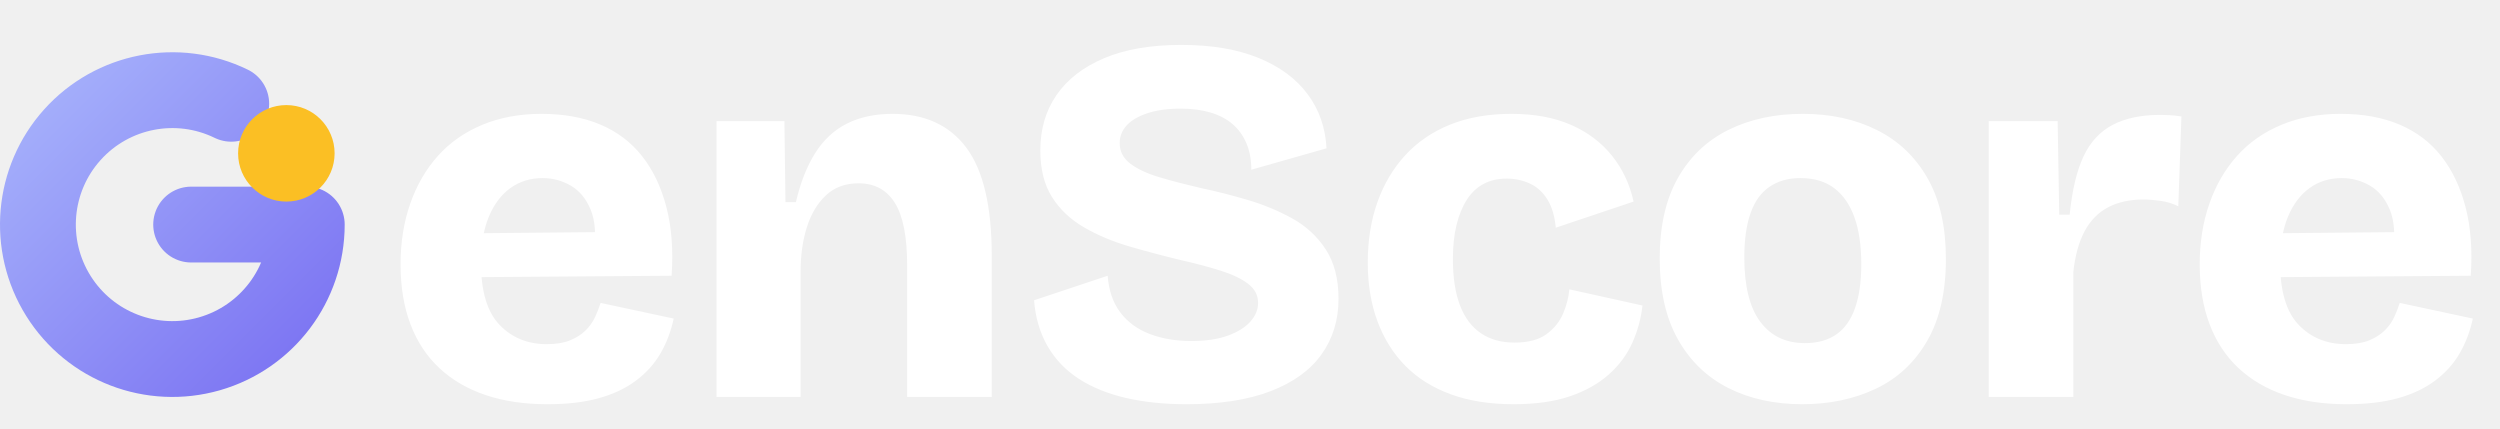
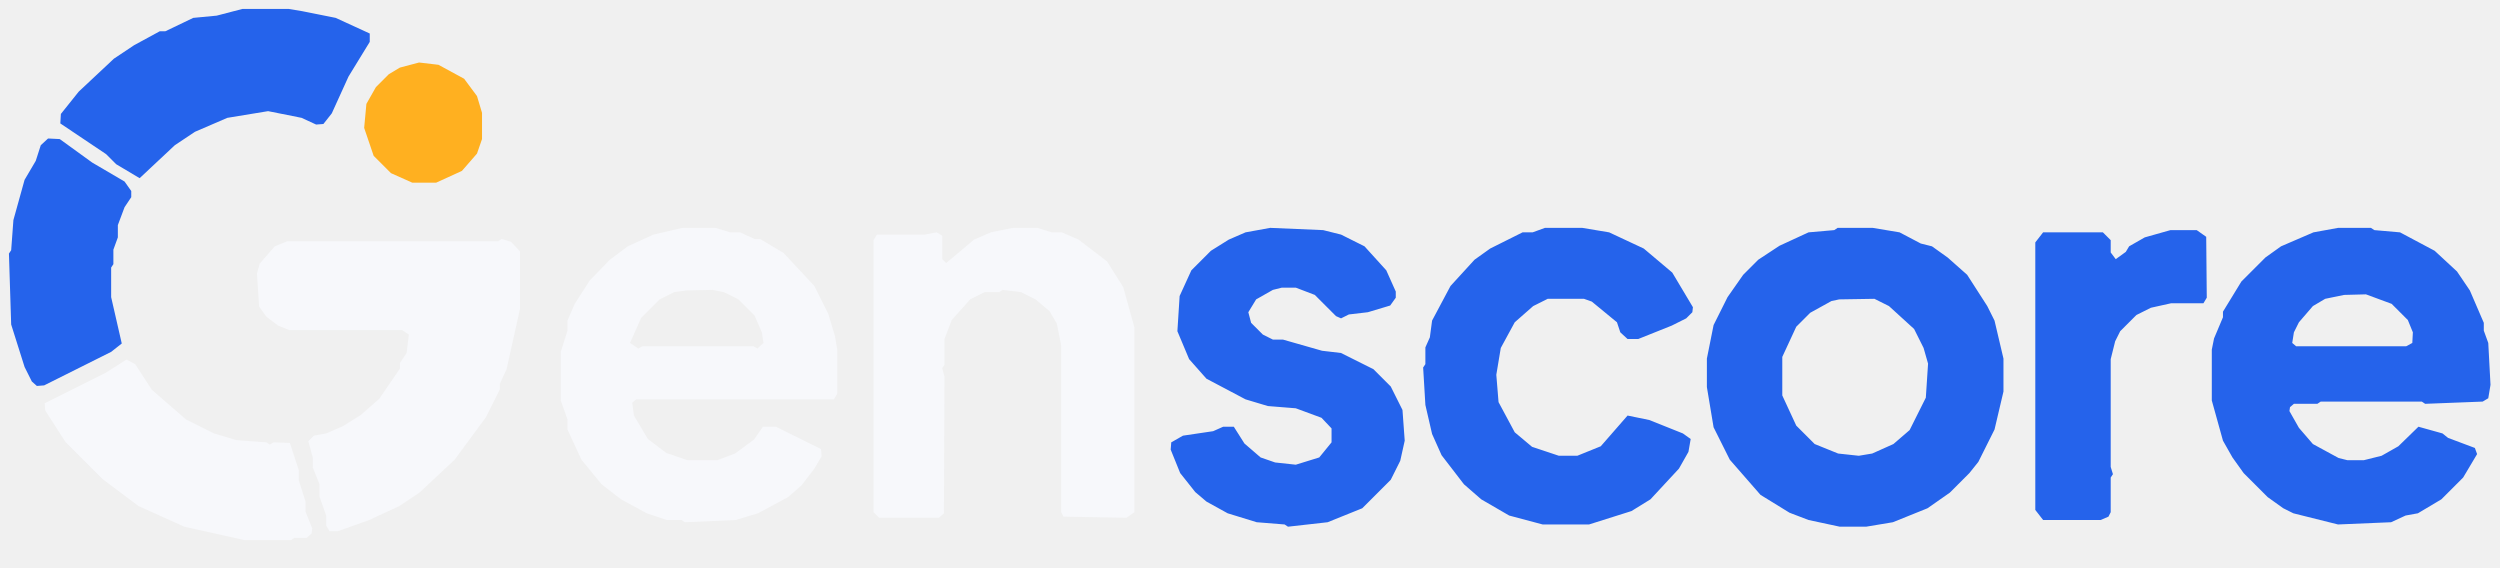
- <svg xmlns="http://www.w3.org/2000/svg" viewBox="0 -76.0 478.7 82.0">
-   <defs>
-     <linearGradient id="gsgd" x1="0" y1="0" x2="1" y2="1">
-       <stop offset="0" stop-color="#a5b0fb" />
-       <stop offset="1" stop-color="#7c74f2" />
-     </linearGradient>
-   </defs>
-   <path d="M 58.74 -33.00 A 25.74 25.74 0 1 1 44.28 -56.13 M 36.60 -33.00 L 58.74 -33.00" fill="none" stroke="url(#gsgd)" stroke-width="14.52" stroke-linecap="round" />
-   <circle cx="54.83" cy="-46.64" r="9.24" fill="#fbbf24" />
-   <path d="M104.8 1.4Q98.2 1.4 93.0 -0.35Q87.8 -2.1 84.15 -5.5Q80.5 -8.9 78.6 -13.9Q76.7 -18.9 76.7 -25.4Q76.7 -31.7 78.55 -37.0Q80.4 -42.3 83.85 -46.15Q87.3 -50.0 92.35 -52.1Q97.4 -54.2 103.7 -54.2Q110.1 -54.2 114.95 -52.15Q119.8 -50.1 122.95 -46.1Q126.1 -42.1 127.6 -36.35Q129.1 -30.6 128.6 -23.2L87.3 -22.9V-31.3L119.4 -31.6L113.7 -27.7Q114.4 -32.7 113.1 -35.85Q111.8 -39.0 109.3 -40.45Q106.8 -41.9 103.9 -41.9Q100.4 -41.9 97.75 -40.0Q95.1 -38.1 93.6 -34.5Q92.1 -30.9 92.1 -25.7Q92.1 -17.5 95.65 -13.8Q99.2 -10.1 104.7 -10.1Q107.4 -10.1 109.2 -10.85Q111.0 -11.6 112.15 -12.75Q113.3 -13.9 113.95 -15.3Q114.6 -16.7 115.0 -18.0L129.0 -15.0Q128.2 -11.3 126.45 -8.3Q124.7 -5.3 121.75 -3.1Q118.8 -0.9 114.65 0.25Q110.5 1.4 104.8 1.4Z M137.2 0.0V-31.8V-52.8H150.2L150.4 -37.3H152.4Q153.7 -42.9 156.1 -46.7Q158.5 -50.5 162.2 -52.35Q165.9 -54.2 170.9 -54.2Q180.2 -54.2 185.05 -47.7Q189.9 -41.2 189.9 -27.0V0.0H173.7V-25.2Q173.7 -33.4 171.35 -37.15Q169.0 -40.9 164.4 -40.9Q160.6 -40.9 158.15 -38.6Q155.7 -36.3 154.5 -32.5Q153.3 -28.7 153.3 -24.0V0.0Z M227.2 1.4Q220.8 1.4 215.6 0.2Q210.4 -1.0 206.6 -3.45Q202.8 -5.9 200.6 -9.7Q198.4 -13.5 198.0 -18.5L212.1 -23.2Q212.4 -19.0 214.5 -16.2Q216.6 -13.4 220.15 -12.05Q223.7 -10.7 228.1 -10.7Q232.3 -10.7 235.15 -11.75Q238.0 -12.8 239.45 -14.45Q240.9 -16.1 240.9 -18.0Q240.9 -20.2 239.0 -21.65Q237.1 -23.1 233.8 -24.15Q230.5 -25.2 226.1 -26.2Q221.1 -27.4 216.3 -28.8Q211.5 -30.2 207.6 -32.45Q203.7 -34.7 201.45 -38.25Q199.2 -41.8 199.2 -47.2Q199.2 -53.3 202.3 -57.8Q205.4 -62.3 211.4 -64.85Q217.4 -67.4 226.2 -67.4Q234.9 -67.4 241.0 -64.9Q247.1 -62.4 250.4 -57.95Q253.7 -53.5 254.0 -47.6L239.6 -43.5Q239.6 -46.4 238.65 -48.6Q237.7 -50.8 236.0 -52.25Q234.3 -53.7 231.8 -54.45Q229.3 -55.2 226.1 -55.2Q222.3 -55.2 219.65 -54.3Q217.0 -53.4 215.7 -51.95Q214.4 -50.5 214.4 -48.6Q214.4 -46.2 216.45 -44.65Q218.5 -43.1 222.05 -42.05Q225.6 -41.0 229.9 -40.0Q234.2 -39.1 238.8 -37.75Q243.4 -36.4 247.4 -34.2Q251.4 -32.0 253.85 -28.25Q256.3 -24.5 256.3 -18.8Q256.3 -12.7 253.05 -8.15Q249.8 -3.6 243.3 -1.1Q236.8 1.4 227.2 1.4Z M289.8 1.4Q283.0 1.4 277.8 -0.5Q272.6 -2.4 269.1 -5.95Q265.6 -9.5 263.75 -14.5Q261.9 -19.5 261.9 -25.7Q261.9 -32.1 263.75 -37.3Q265.6 -42.5 269.1 -46.3Q272.6 -50.1 277.7 -52.15Q282.8 -54.2 289.4 -54.2Q296.0 -54.2 300.8 -52.1Q305.6 -50.0 308.65 -46.2Q311.7 -42.4 312.8 -37.4L297.9 -32.4Q297.6 -35.7 296.3 -37.8Q295.0 -39.9 292.95 -40.85Q290.9 -41.8 288.5 -41.8Q286.0 -41.8 284.1 -40.8Q282.2 -39.8 280.9 -37.8Q279.6 -35.8 278.9 -32.95Q278.2 -30.1 278.2 -26.4Q278.2 -21.1 279.55 -17.55Q280.9 -14.0 283.55 -12.2Q286.2 -10.4 290.0 -10.4Q293.9 -10.4 296.1 -12.0Q298.3 -13.6 299.3 -15.95Q300.3 -18.3 300.5 -20.6L314.5 -17.5Q314.1 -13.8 312.55 -10.35Q311.0 -6.9 308.0 -4.25Q305.0 -1.6 300.55 -0.1Q296.1 1.4 289.8 1.4Z M345.1 1.4Q337.1 1.4 330.95 -1.7Q324.8 -4.8 321.3 -11.0Q317.8 -17.2 317.8 -26.5Q317.8 -35.8 321.3 -41.95Q324.8 -48.1 331.0 -51.15Q337.2 -54.2 345.2 -54.2Q353.2 -54.2 359.4 -51.1Q365.6 -48.0 369.1 -41.85Q372.6 -35.7 372.6 -26.4Q372.6 -16.9 369.0 -10.7Q365.4 -4.5 359.15 -1.55Q352.9 1.4 345.1 1.4ZM345.6 -10.3Q349.2 -10.3 351.6 -11.95Q354.0 -13.6 355.2 -17.0Q356.4 -20.4 356.4 -25.4Q356.4 -30.7 355.1 -34.35Q353.8 -38.0 351.25 -39.95Q348.7 -41.9 344.7 -41.9Q341.3 -41.9 338.85 -40.25Q336.4 -38.6 335.2 -35.2Q334 -31.8 334 -26.7Q334 -18.5 337.05 -14.4Q340.1 -10.3 345.6 -10.3Z M380.8 0.0V-24.5V-52.8H394L394.3 -34.9H396.3Q397 -41.9 398.95 -46.05Q400.9 -50.2 404.55 -52.1Q408.2 -54.0 413.6 -54.0Q414.4 -54.0 415.4 -53.95Q416.4 -53.9 417.7 -53.7L417.1 -36.5Q415.5 -37.3 413.65 -37.55Q411.8 -37.8 410.4 -37.8Q406.5 -37.8 403.65 -36.3Q400.8 -34.8 399.15 -31.7Q397.5 -28.6 397 -23.9V0.0Z M449.3 1.4Q442.7 1.4 437.5 -0.35Q432.3 -2.1 428.65 -5.5Q425 -8.9 423.1 -13.9Q421.2 -18.9 421.2 -25.4Q421.2 -31.7 423.05 -37.0Q424.9 -42.3 428.35 -46.15Q431.8 -50.0 436.85 -52.1Q441.9 -54.2 448.2 -54.2Q454.6 -54.2 459.45 -52.15Q464.3 -50.1 467.45 -46.1Q470.6 -42.1 472.1 -36.35Q473.6 -30.6 473.1 -23.2L431.8 -22.9V-31.3L463.9 -31.6L458.2 -27.7Q458.9 -32.7 457.6 -35.85Q456.3 -39.0 453.8 -40.45Q451.3 -41.9 448.4 -41.9Q444.9 -41.9 442.25 -40.0Q439.6 -38.1 438.1 -34.5Q436.6 -30.9 436.6 -25.7Q436.6 -17.5 440.15 -13.8Q443.7 -10.1 449.2 -10.1Q451.9 -10.1 453.7 -10.85Q455.5 -11.6 456.65 -12.75Q457.8 -13.9 458.45 -15.3Q459.1 -16.7 459.5 -18.0L473.5 -15.0Q472.7 -11.3 470.95 -8.3Q469.2 -5.3 466.25 -3.1Q463.3 -0.9 459.15 0.25Q455 1.4 449.3 1.4Z" fill="#ffffff" />
+ <svg xmlns="http://www.w3.org/2000/svg" viewBox="0 0 1119 254" role="img" aria-label="Genscore">
+   <path d="M1019.50,302.00 L1017.00,304.50 L1018.00,306.75 L1018.00,332.25 L1021.25,334.75 L1023.75,331.25 L1022.75,328.00 L1023.75,304.50 L1022.25,302.00 L1019.75,302.00 Z M826.50,302.00 L825.00,303.50 L825.00,333.25 L826.50,334.75 L829.25,334.75 L830.75,332.25 L830.75,303.50 L829.25,302.00 L826.75,302.00 Z M595.50,302.00 L594.00,303.50 L594.00,332.25 L595.50,334.75 L598.25,334.75 L599.75,333.25 L599.75,303.50 L598.25,302.00 L595.75,302.00 Z M363.50,302.00 L363.00,313.00 L362.00,314.50 L363.00,318.75 L363.00,334.25 L367.25,334.75 L368.75,332.25 L368.75,311.50 L367.75,310.00 L368.75,304.50 L366.25,302.00 L363.75,302.00 Z M302.50,302.00 L300.00,304.50 L300.00,307.00 L297.00,312.50 L294.00,323.00 L292.00,325.50 L290.25,332.25 L291.00,334.25 L293.75,334.50 L297.00,328.25 L301.00,326.75 L302.50,327.75 L310.00,327.75 L315.00,334.50 L317.25,334.75 L318.75,331.50 L314.75,324.00 L314.75,320.50 L308.75,304.50 L306.25,302.00 L302.75,302.00 Z M304.50,310.00 L305.75,310.25 L307.00,312.75 L309.00,321.00 L305.00,324.00 L302.75,324.00 L300.00,321.50 L299.75,318.75 L304.25,310.00 Z M1084.50,301.00 L1081.00,304.50 L1082.00,306.75 L1082.00,314.00 L1081.00,316.25 L1082.00,317.75 L1081.25,330.50 L1082.25,333.75 L1085.25,334.75 L1086.75,332.25 L1085.75,314.75 L1087.50,313.00 L1091.75,316.25 L1095.25,323.75 L1101.25,331.75 L1106.00,335.25 L1108.75,331.25 L1108.75,304.50 L1107.75,302.50 L1105.25,301.25 L1103.00,304.50 L1103.00,317.25 L1104.00,321.00 L1101.75,323.00 L1098.00,319.50 L1090.50,306.00 L1084.75,301.00 Z M1048.50,301.00 L1043.00,303.25 L1038.25,308.00 L1036.00,314.50 L1036.00,321.25 L1038.25,327.75 L1043.00,332.50 L1049.50,335.75 L1053.25,335.75 L1060.75,332.50 L1064.75,329.25 L1067.75,324.25 L1068.75,316.50 L1066.50,309.00 L1060.75,303.25 L1055.25,301.00 L1048.75,301.00 Z M1049.50,306.00 L1054.00,305.75 L1058.50,308.00 L1063.00,313.75 L1063.00,322.00 L1056.00,330.00 L1048.75,330.00 L1044.50,327.00 L1041.75,323.00 L1040.75,319.00 L1041.75,313.75 L1044.00,310.25 L1049.25,306.00 Z M982.50,301.00 L980.25,303.00 L980.25,304.75 L982.50,306.75 L987.00,305.75 L989.75,307.25 L991.00,309.75 L990.00,313.50 L990.00,332.25 L991.50,334.75 L995.25,334.75 L995.75,308.75 L999.75,305.75 L1001.50,306.75 L1005.25,305.75 L1005.75,303.50 L1002.25,301.00 L997.00,302.00 L982.75,301.00 Z M960.50,301.00 L956.00,304.50 L951.00,320.00 L946.00,330.50 L946.00,333.25 L947.50,334.75 L950.25,334.75 L952.00,330.25 L954.75,327.75 L965.00,327.75 L968.75,331.25 L970.50,334.75 L974.25,334.75 L974.75,331.50 L969.75,320.00 L965.75,306.50 L964.50,304.00 L960.75,301.00 Z M960.00,311.25 L962.75,313.25 L964.75,319.25 L963.50,321.75 L960.00,324.00 L955.75,321.00 L957.75,312.75 L959.75,311.25 Z M913.50,301.00 L911.00,303.50 L911.50,305.75 L913.50,306.75 L915.75,305.75 L925.00,305.75 L927.00,309.00 L912.25,328.00 L911.25,332.75 L913.50,334.75 L934.75,334.50 L935.75,331.50 L934.25,330.00 L919.75,330.00 L918.75,329.00 L920.00,325.25 L932.50,309.75 L934.75,305.25 L934.50,303.00 L931.25,301.00 L928.00,302.00 L913.75,301.00 Z M894.50,301.00 L892.00,303.50 L892.00,308.25 L893.00,309.75 L893.00,333.25 L896.25,334.75 L897.75,332.25 L898.50,305.25 L896.75,301.50 L894.75,301.00 Z M847.50,301.00 L844.00,303.50 L844.00,326.25 L845.25,333.75 L848.25,334.75 L849.75,332.25 L848.75,316.75 L850.50,315.00 L860.50,334.75 L863.50,333.75 L870.00,317.25 L872.50,316.00 L873.00,333.25 L874.50,334.75 L876.75,334.50 L878.75,332.25 L878.75,313.50 L877.75,312.00 L878.75,304.50 L877.75,302.50 L874.25,301.25 L870.25,304.00 L864.00,318.50 L864.00,322.00 L860.75,324.00 L857.75,320.00 L857.75,316.50 L854.75,312.00 L851.50,303.00 L847.75,301.00 Z M790.50,301.00 L788.25,303.00 L788.00,305.25 L790.50,306.75 L796.00,306.75 L798.00,308.75 L798.00,333.25 L799.50,334.75 L802.25,334.75 L803.75,333.25 L803.75,307.75 L805.75,305.75 L812.25,305.75 L812.75,302.50 L810.25,301.00 L806.00,302.00 L790.75,301.00 Z M757.50,301.00 L755.00,303.50 L755.00,329.00 L754.00,330.50 L756.50,334.75 L758.25,334.75 L759.75,332.25 L759.75,324.75 L762.25,322.00 L771.25,321.75 L773.75,320.50 L778.75,313.25 L778.75,309.50 L773.75,303.25 L768.25,301.00 L757.75,301.00 Z M762.50,306.00 L768.00,305.75 L770.50,307.00 L773.75,311.25 L772.75,314.50 L765.00,318.00 L761.25,316.75 L758.75,310.75 L760.00,307.25 L762.25,306.00 Z M721.50,301.00 L717.00,303.25 L711.25,309.00 L709.00,315.50 L709.00,320.25 L712.25,328.75 L716.00,332.50 L722.50,335.75 L728.25,335.75 L736.75,330.50 L740.75,324.25 L741.75,318.25 L740.75,310.50 L734.75,303.25 L730.25,301.00 L721.75,301.00 Z M723.50,306.00 L728.00,305.75 L730.50,307.00 L734.75,311.25 L737.00,317.75 L734.75,325.50 L729.00,330.00 L721.25,329.75 L717.00,325.50 L713.75,319.00 L713.75,316.75 L717.00,310.25 L723.25,306.00 Z M658.50,301.00 L655.00,304.50 L656.25,333.75 L657.50,334.75 L671.00,334.75 L672.50,335.75 L676.25,334.75 L676.75,331.50 L675.25,330.00 L662.75,330.00 L661.00,328.50 L661.25,321.00 L673.25,320.75 L674.75,319.25 L674.75,316.50 L673.25,315.00 L662.75,315.00 L661.00,313.50 L659.75,309.75 L661.25,307.00 L664.75,305.75 L674.25,306.75 L676.75,305.25 L676.50,302.00 L675.25,301.00 L658.75,301.00 Z M616.50,301.00 L614.00,304.50 L614.00,332.25 L615.25,334.75 L618.25,334.75 L619.75,332.25 L619.75,320.50 L618.75,319.00 L618.75,314.75 L619.75,313.75 L623.75,315.25 L627.25,322.75 L633.25,330.75 L637.00,334.50 L640.25,334.75 L641.75,332.25 L641.50,303.00 L637.50,302.00 L636.00,303.50 L636.00,322.00 L633.75,323.00 L620.50,303.00 L616.75,301.00 Z M562.50,301.00 L557.00,303.25 L552.25,308.00 L550.00,313.50 L550.00,321.25 L553.25,328.75 L557.00,332.50 L563.50,335.75 L569.25,335.75 L576.75,332.50 L579.50,329.75 L581.75,319.50 L578.25,317.00 L567.50,317.00 L567.25,320.75 L568.50,321.75 L574.50,322.00 L575.75,325.50 L570.00,330.00 L562.75,330.00 L558.25,326.75 L555.75,322.00 L554.75,316.75 L557.00,311.25 L561.25,307.00 L563.75,305.75 L568.00,305.75 L575.50,310.75 L578.75,310.25 L578.75,306.50 L574.75,303.25 L569.25,301.00 L562.75,301.00 Z M513.50,301.00 L510.00,303.50 L510.25,333.75 L514.25,334.75 L515.75,333.25 L515.75,314.75 L517.50,313.00 L529.25,330.75 L533.00,334.50 L535.75,334.50 L536.75,333.25 L536.75,311.75 L537.75,310.25 L537.75,304.50 L536.50,302.00 L534.50,301.00 L531.00,304.50 L533.00,321.00 L529.75,322.00 L518.50,305.00 L513.75,301.00 Z M478.50,301.00 L476.00,303.50 L476.00,332.25 L477.00,334.25 L496.75,334.50 L497.75,331.50 L496.25,330.00 L483.75,330.00 L480.75,327.00 L480.75,323.75 L482.25,321.00 L493.25,320.75 L495.75,318.25 L493.25,315.00 L482.25,314.75 L480.75,313.00 L482.00,307.25 L484.75,305.75 L495.25,306.75 L497.50,304.50 L496.75,302.50 L478.75,301.00 Z M423.50,301.00 L420.00,304.50 L421.00,307.75 L421.00,333.25 L422.50,334.75 L437.00,334.75 L439.25,335.75 L441.75,334.25 L440.75,330.25 L427.75,330.00 L425.75,327.00 L425.75,322.75 L427.75,320.75 L438.25,320.75 L440.75,317.50 L438.25,315.00 L432.50,315.00 L430.75,316.00 L427.25,314.75 L425.75,313.00 L425.75,308.75 L429.75,305.75 L439.25,306.75 L441.75,305.50 L442.75,303.50 L440.25,301.00 L423.75,301.00 Z M406.50,301.00 L402.00,306.50 L397.00,323.00 L395.00,326.00 L391.75,322.00 L386.50,304.00 L382.50,301.25 L380.00,303.50 L390.00,331.25 L393.50,334.75 L396.75,334.50 L400.75,328.25 L401.75,322.75 L409.75,304.25 L406.75,301.00 Z M327.50,301.00 L325.00,302.50 L325.00,305.25 L328.50,306.75 L331.00,305.75 L335.00,308.75 L335.00,333.25 L337.50,335.50 L339.75,334.25 L340.50,330.50 L339.75,319.75 L340.75,314.50 L339.75,308.75 L342.75,305.75 L347.50,306.75 L350.25,305.75 L350.75,302.50 L348.25,301.00 L339.50,301.00 L338.00,302.00 L327.75,301.00 Z M258.50,301.00 L255.00,303.50 L255.00,332.25 L256.00,334.25 L259.25,334.75 L260.50,333.75 L260.75,324.75 L263.50,322.00 L268.75,326.25 L274.00,334.50 L277.75,335.50 L278.75,332.50 L273.00,324.50 L272.75,321.75 L278.75,314.25 L278.50,307.00 L272.25,302.00 L268.25,301.00 L261.75,302.00 L258.75,301.00 Z M264.50,306.00 L268.00,305.75 L273.00,309.75 L272.75,314.50 L268.00,318.00 L264.75,318.00 L260.75,315.00 L260.75,308.75 L264.25,306.00 Z M223.50,301.00 L221.00,303.50 L221.00,332.25 L222.00,334.25 L224.25,335.50 L229.00,334.75 L230.50,335.75 L238.25,335.75 L241.75,334.50 L242.75,331.50 L241.25,330.00 L228.75,330.00 L227.00,328.50 L225.75,323.75 L228.25,321.00 L239.25,320.75 L239.75,316.50 L238.25,315.00 L228.25,314.75 L225.75,312.00 L225.75,308.75 L229.75,305.75 L240.25,306.75 L242.50,304.75 L242.50,303.00 L240.25,301.00 L223.75,301.00 Z M181.50,301.00 L180.00,303.50 L180.25,333.75 L184.25,334.75 L185.75,332.25 L185.75,319.50 L184.75,315.75 L188.00,313.75 L200.25,332.75 L202.50,334.75 L206.25,334.75 L206.75,302.50 L202.50,302.00 L201.00,304.50 L202.00,307.75 L202.00,321.00 L199.75,323.00 L187.50,304.00 L184.75,301.25 L181.75,301.00 Z M147.50,301.00 L145.00,304.50 L146.00,306.75 L146.00,332.25 L147.00,334.25 L165.75,334.50 L166.75,331.50 L165.25,330.00 L153.75,330.00 L151.00,328.50 L150.75,322.75 L152.25,321.00 L163.25,320.75 L164.75,319.25 L164.75,316.50 L163.25,315.00 L152.25,314.75 L150.75,313.00 L150.75,308.75 L152.75,306.75 L165.25,306.75 L167.50,304.75 L167.50,303.00 L165.25,301.00 L147.75,301.00 Z M113.50,301.00 L105.50,306.00 L102.25,311.00 L102.00,323.25 L105.00,329.25 L109.00,332.50 L116.50,335.75 L121.25,335.75 L131.50,329.75 L132.50,319.00 L130.25,317.00 L120.00,317.25 L118.50,320.00 L120.50,321.75 L126.50,322.00 L127.00,326.00 L122.00,330.00 L114.75,330.00 L107.75,324.00 L106.75,318.00 L107.75,312.75 L115.75,305.75 L119.00,305.75 L126.50,310.75 L130.25,310.75 L130.75,306.50 L121.25,301.00 L113.75,301.00 Z M54.50,159.00 L45.50,164.75 L18.00,178.50 L18.25,181.75 L27.25,195.75 L44.00,212.50 L60.00,224.50 L80.50,233.75 L107.50,239.75 L128.25,239.75 L129.75,238.75 L135.25,238.75 L137.50,236.75 L137.75,234.50 L134.75,227.00 L134.75,222.50 L131.75,213.00 L131.75,208.50 L127.75,196.25 L120.50,196.00 L118.75,197.00 L117.25,196.00 L103.75,195.00 L93.75,192.00 L81.25,185.75 L66.00,172.50 L58.50,161.00 L54.75,159.00 Z M222.50,105.00 L221.00,106.00 L126.50,106.00 L121.00,108.25 L114.25,116.00 L113.00,120.50 L114.00,135.25 L117.25,139.75 L122.50,143.75 L127.50,145.75 L178.00,145.75 L181.00,147.75 L180.00,156.00 L177.00,160.50 L177.00,163.00 L167.75,176.50 L159.50,183.75 L151.50,188.75 L144.00,192.00 L138.50,193.00 L136.00,195.50 L138.00,202.75 L138.00,207.25 L141.00,214.75 L141.00,220.25 L144.00,228.75 L144.00,233.25 L145.50,235.75 L149.25,235.75 L163.25,230.75 L176.75,224.50 L185.75,218.50 L201.50,203.75 L215.50,184.75 L221.75,172.25 L221.75,169.75 L224.75,163.25 L230.75,136.25 L230.75,110.50 L226.75,106.25 L222.75,105.00 Z M451.50,100.00 L441.50,102.00 L434.00,105.25 L421.50,115.75 L419.75,114.00 L419.75,103.50 L417.25,102.00 L412.00,103.00 L390.50,103.00 L389.00,105.50 L389.00,227.25 L391.50,229.75 L418.25,229.75 L420.50,227.75 L420.75,166.50 L419.75,162.75 L420.75,161.25 L420.75,149.75 L424.00,141.25 L432.25,132.00 L438.75,128.75 L445.25,128.75 L446.75,127.75 L455.00,128.75 L461.50,132.00 L467.75,137.25 L471.00,142.75 L473.00,152.75 L473.00,227.25 L474.00,229.25 L502.25,229.75 L505.75,227.25 L505.75,144.50 L500.75,126.50 L493.50,115.00 L480.75,105.25 L473.25,102.00 L468.75,102.00 L462.25,100.00 L451.75,100.00 Z M303.50,100.00 L290.50,103.00 L279.00,108.25 L271.00,114.25 L262.00,123.50 L255.25,134.00 L252.00,141.50 L252.00,146.00 L249.00,155.50 L249.00,177.25 L252.00,185.75 L252.00,190.25 L258.25,203.75 L267.25,214.75 L276.00,221.50 L287.50,227.75 L296.50,230.75 L303.00,230.75 L304.50,231.75 L327.25,230.75 L337.25,227.75 L350.75,220.50 L356.75,215.25 L362.50,207.75 L365.75,202.25 L365.50,199.00 L345.25,189.00 L339.50,189.00 L335.50,194.75 L327.00,201.00 L319.00,204.00 L305.75,204.00 L296.25,200.75 L288.00,194.50 L281.75,184.00 L281.00,178.25 L282.75,176.75 L371.25,176.75 L372.75,174.25 L372.75,154.50 L371.75,148.50 L368.75,138.50 L362.50,126.00 L348.75,111.25 L338.25,105.00 L335.75,105.00 L329.25,102.00 L324.75,102.00 L318.25,100.00 L303.75,100.00 Z M305.50,128.00 L317.00,127.75 L322.00,128.75 L328.50,132.00 L335.75,139.25 L339.00,146.75 L339.75,151.50 L337.00,154.00 L335.25,153.00 L285.50,153.00 L283.75,154.00 L280.00,151.50 L285.00,140.25 L293.25,132.00 L299.75,128.75 L305.25,128.00 Z" transform="translate(2 2)" fill="#F7F8FB" fill-rule="evenodd" />
+   <path d="M969.50,101.00 L958.00,104.25 L951.00,108.25 L949.50,110.75 L945.00,114.00 L942.75,111.00 L942.75,105.50 L939.25,102.00 L912.50,102.00 L909.00,106.50 L909.00,226.25 L912.50,230.75 L938.25,230.75 L941.75,229.25 L942.75,227.25 L942.75,211.75 L943.75,210.25 L942.75,207.00 L942.75,158.75 L944.75,150.75 L947.00,146.25 L954.25,139.00 L960.75,135.75 L969.75,133.75 L984.25,133.75 L985.75,131.25 L985.50,104.00 L981.25,101.00 L969.75,101.00 Z M1044.50,100.00 L1033.50,102.00 L1019.00,108.25 L1012.00,113.25 L1001.25,124.00 L993.00,137.50 L993.00,140.00 L989.00,149.50 L988.00,154.50 L988.00,177.25 L993.00,195.25 L997.25,202.75 L1002.25,209.75 L1013.00,220.50 L1020.00,225.50 L1024.50,227.75 L1044.50,232.75 L1068.25,231.75 L1074.75,228.75 L1080.25,227.75 L1090.75,221.50 L1100.50,211.75 L1106.75,201.25 L1105.75,198.50 L1093.75,194.00 L1091.25,192.00 L1080.50,189.00 L1071.50,197.75 L1064.00,202.00 L1056.00,204.00 L1048.75,204.00 L1044.75,203.00 L1033.25,196.75 L1027.00,189.50 L1022.75,182.00 L1023.00,180.25 L1024.75,178.75 L1035.25,178.75 L1036.75,177.75 L1082.00,177.75 L1083.50,178.75 L1109.25,177.75 L1111.75,176.25 L1112.75,170.25 L1111.75,151.50 L1109.75,146.00 L1109.75,142.50 L1103.50,128.00 L1097.75,119.50 L1087.75,110.25 L1072.25,102.00 L1060.75,101.00 L1059.25,100.00 L1044.75,100.00 Z M1047.50,130.00 L1057.00,129.75 L1068.50,134.00 L1075.75,141.25 L1078.00,146.75 L1077.75,151.50 L1075.00,153.00 L1025.75,153.00 L1024.00,151.50 L1024.75,146.75 L1027.00,142.25 L1033.25,135.00 L1038.75,131.75 L1047.25,130.00 Z M820.50,100.00 L819.00,101.00 L807.50,102.00 L794.50,108.00 L785.00,114.25 L778.25,121.00 L771.25,131.00 L765.00,143.50 L762.00,158.50 L762.00,171.25 L765.00,189.25 L772.25,203.75 L786.00,219.50 L799.00,227.50 L807.50,230.75 L821.50,233.75 L833.25,233.75 L845.25,231.75 L860.75,225.50 L870.75,218.50 L879.50,209.75 L883.50,204.75 L890.75,190.25 L894.75,173.25 L894.75,158.50 L890.75,141.50 L887.50,135.00 L878.50,121.00 L869.75,113.25 L862.75,108.25 L857.75,107.00 L848.25,102.00 L836.25,100.00 L820.75,100.00 Z M821.50,132.00 L837.00,131.75 L843.50,135.00 L854.75,145.25 L859.00,153.75 L861.00,160.75 L860.00,176.00 L852.75,190.50 L845.50,196.75 L836.00,201.00 L830.00,202.00 L820.75,201.00 L810.25,196.75 L802.00,188.50 L795.75,175.00 L795.75,157.75 L802.00,144.25 L808.25,138.00 L817.75,132.75 L821.25,132.00 Z M689.50,100.00 L684.00,102.00 L679.50,102.00 L665.00,109.25 L658.00,114.25 L647.25,126.00 L639.00,141.50 L638.00,149.00 L636.00,153.50 L636.00,161.00 L635.00,162.50 L636.00,179.25 L639.00,192.25 L643.25,201.75 L653.25,214.75 L661.00,221.50 L673.50,228.75 L688.50,232.75 L709.25,232.75 L728.25,226.75 L736.75,221.50 L749.50,207.75 L753.75,200.25 L754.75,194.50 L751.25,192.00 L736.25,186.00 L726.50,184.00 L714.50,197.75 L704.00,202.00 L695.75,202.00 L683.75,198.00 L676.00,191.50 L668.75,178.00 L667.75,165.75 L669.75,153.75 L676.00,142.25 L684.25,135.00 L690.75,131.75 L707.00,131.75 L710.50,133.00 L721.75,142.25 L723.25,146.75 L726.50,149.75 L731.25,149.75 L746.25,143.75 L752.75,140.50 L755.50,137.75 L755.75,135.50 L746.50,120.00 L733.75,109.25 L718.25,102.00 L706.25,100.00 L689.75,100.00 Z M566.50,100.00 L555.50,102.00 L548.00,105.25 L540.00,110.25 L531.25,119.00 L526.00,130.50 L525.00,146.25 L530.25,158.75 L538.00,167.50 L555.50,176.75 L565.50,179.75 L578.00,180.75 L589.50,185.00 L594.00,189.75 L594.00,196.00 L588.50,202.75 L578.00,206.00 L568.75,205.00 L562.25,202.75 L555.00,196.50 L550.25,189.00 L545.50,189.00 L541.00,191.00 L527.50,193.00 L522.25,196.00 L522.00,199.25 L526.25,209.75 L533.00,218.25 L538.00,222.50 L547.50,227.75 L560.50,231.75 L573.00,232.75 L574.50,233.75 L592.25,231.75 L607.75,225.50 L620.50,212.75 L624.75,204.25 L626.75,195.25 L625.75,181.50 L620.50,171.00 L612.75,163.25 L598.25,156.00 L589.75,155.00 L572.25,150.00 L567.75,150.00 L563.25,147.75 L558.00,142.50 L556.75,137.75 L560.25,132.00 L567.75,127.75 L571.75,126.75 L578.00,126.75 L586.50,130.00 L596.00,139.50 L598.25,140.50 L601.75,138.75 L610.25,137.75 L620.25,134.75 L622.75,131.25 L622.75,128.50 L618.50,119.00 L608.75,108.25 L598.25,103.00 L590.25,101.00 L566.75,100.00 Z M19.50,60.00 L16.25,63.00 L14.00,70.00 L9.00,78.50 L4.00,96.50 L3.00,110.00 L2.00,111.50 L3.00,143.25 L9.00,162.25 L12.25,168.75 L14.50,170.75 L17.75,170.50 L47.75,155.50 L52.50,151.75 L47.75,131.00 L47.75,117.75 L48.75,116.25 L48.75,109.75 L50.75,104.25 L50.75,98.75 L53.75,90.75 L56.75,86.25 L56.75,83.50 L53.75,79.25 L39.25,70.75 L24.75,60.25 L19.75,60.00 Z M106.50,2.00 L95.00,5.00 L84.50,6.00 L72.00,12.00 L69.50,12.00 L58.00,18.25 L49.00,24.25 L33.25,39.00 L25.25,49.00 L25.00,53.25 L45.50,67.00 L50.00,71.50 L60.50,77.75 L76.25,63.00 L85.25,57.00 L99.75,50.75 L118.00,47.75 L133.00,50.75 L139.50,53.75 L142.75,53.50 L146.50,48.75 L154.00,32.25 L163.50,16.75 L163.50,13.00 L148.25,6.00 L133.25,3.00 L127.25,2.00 L106.75,2.00 Z" transform="translate(2 2)" fill="#2563EB" fill-rule="evenodd" />
+   <path d="M185.50,26.00 L177.00,28.25 L172.00,31.25 L166.25,37.00 L162.00,44.50 L161.00,55.25 L165.25,67.75 L173.00,75.50 L182.50,79.75 L193.25,79.75 L204.75,74.50 L211.50,66.75 L213.75,60.25 L213.75,48.50 L211.50,41.00 L205.75,33.25 L194.25,27.00 L185.75,26.00 Z" transform="translate(2 2)" fill="#FFB020" fill-rule="evenodd" />
</svg>
